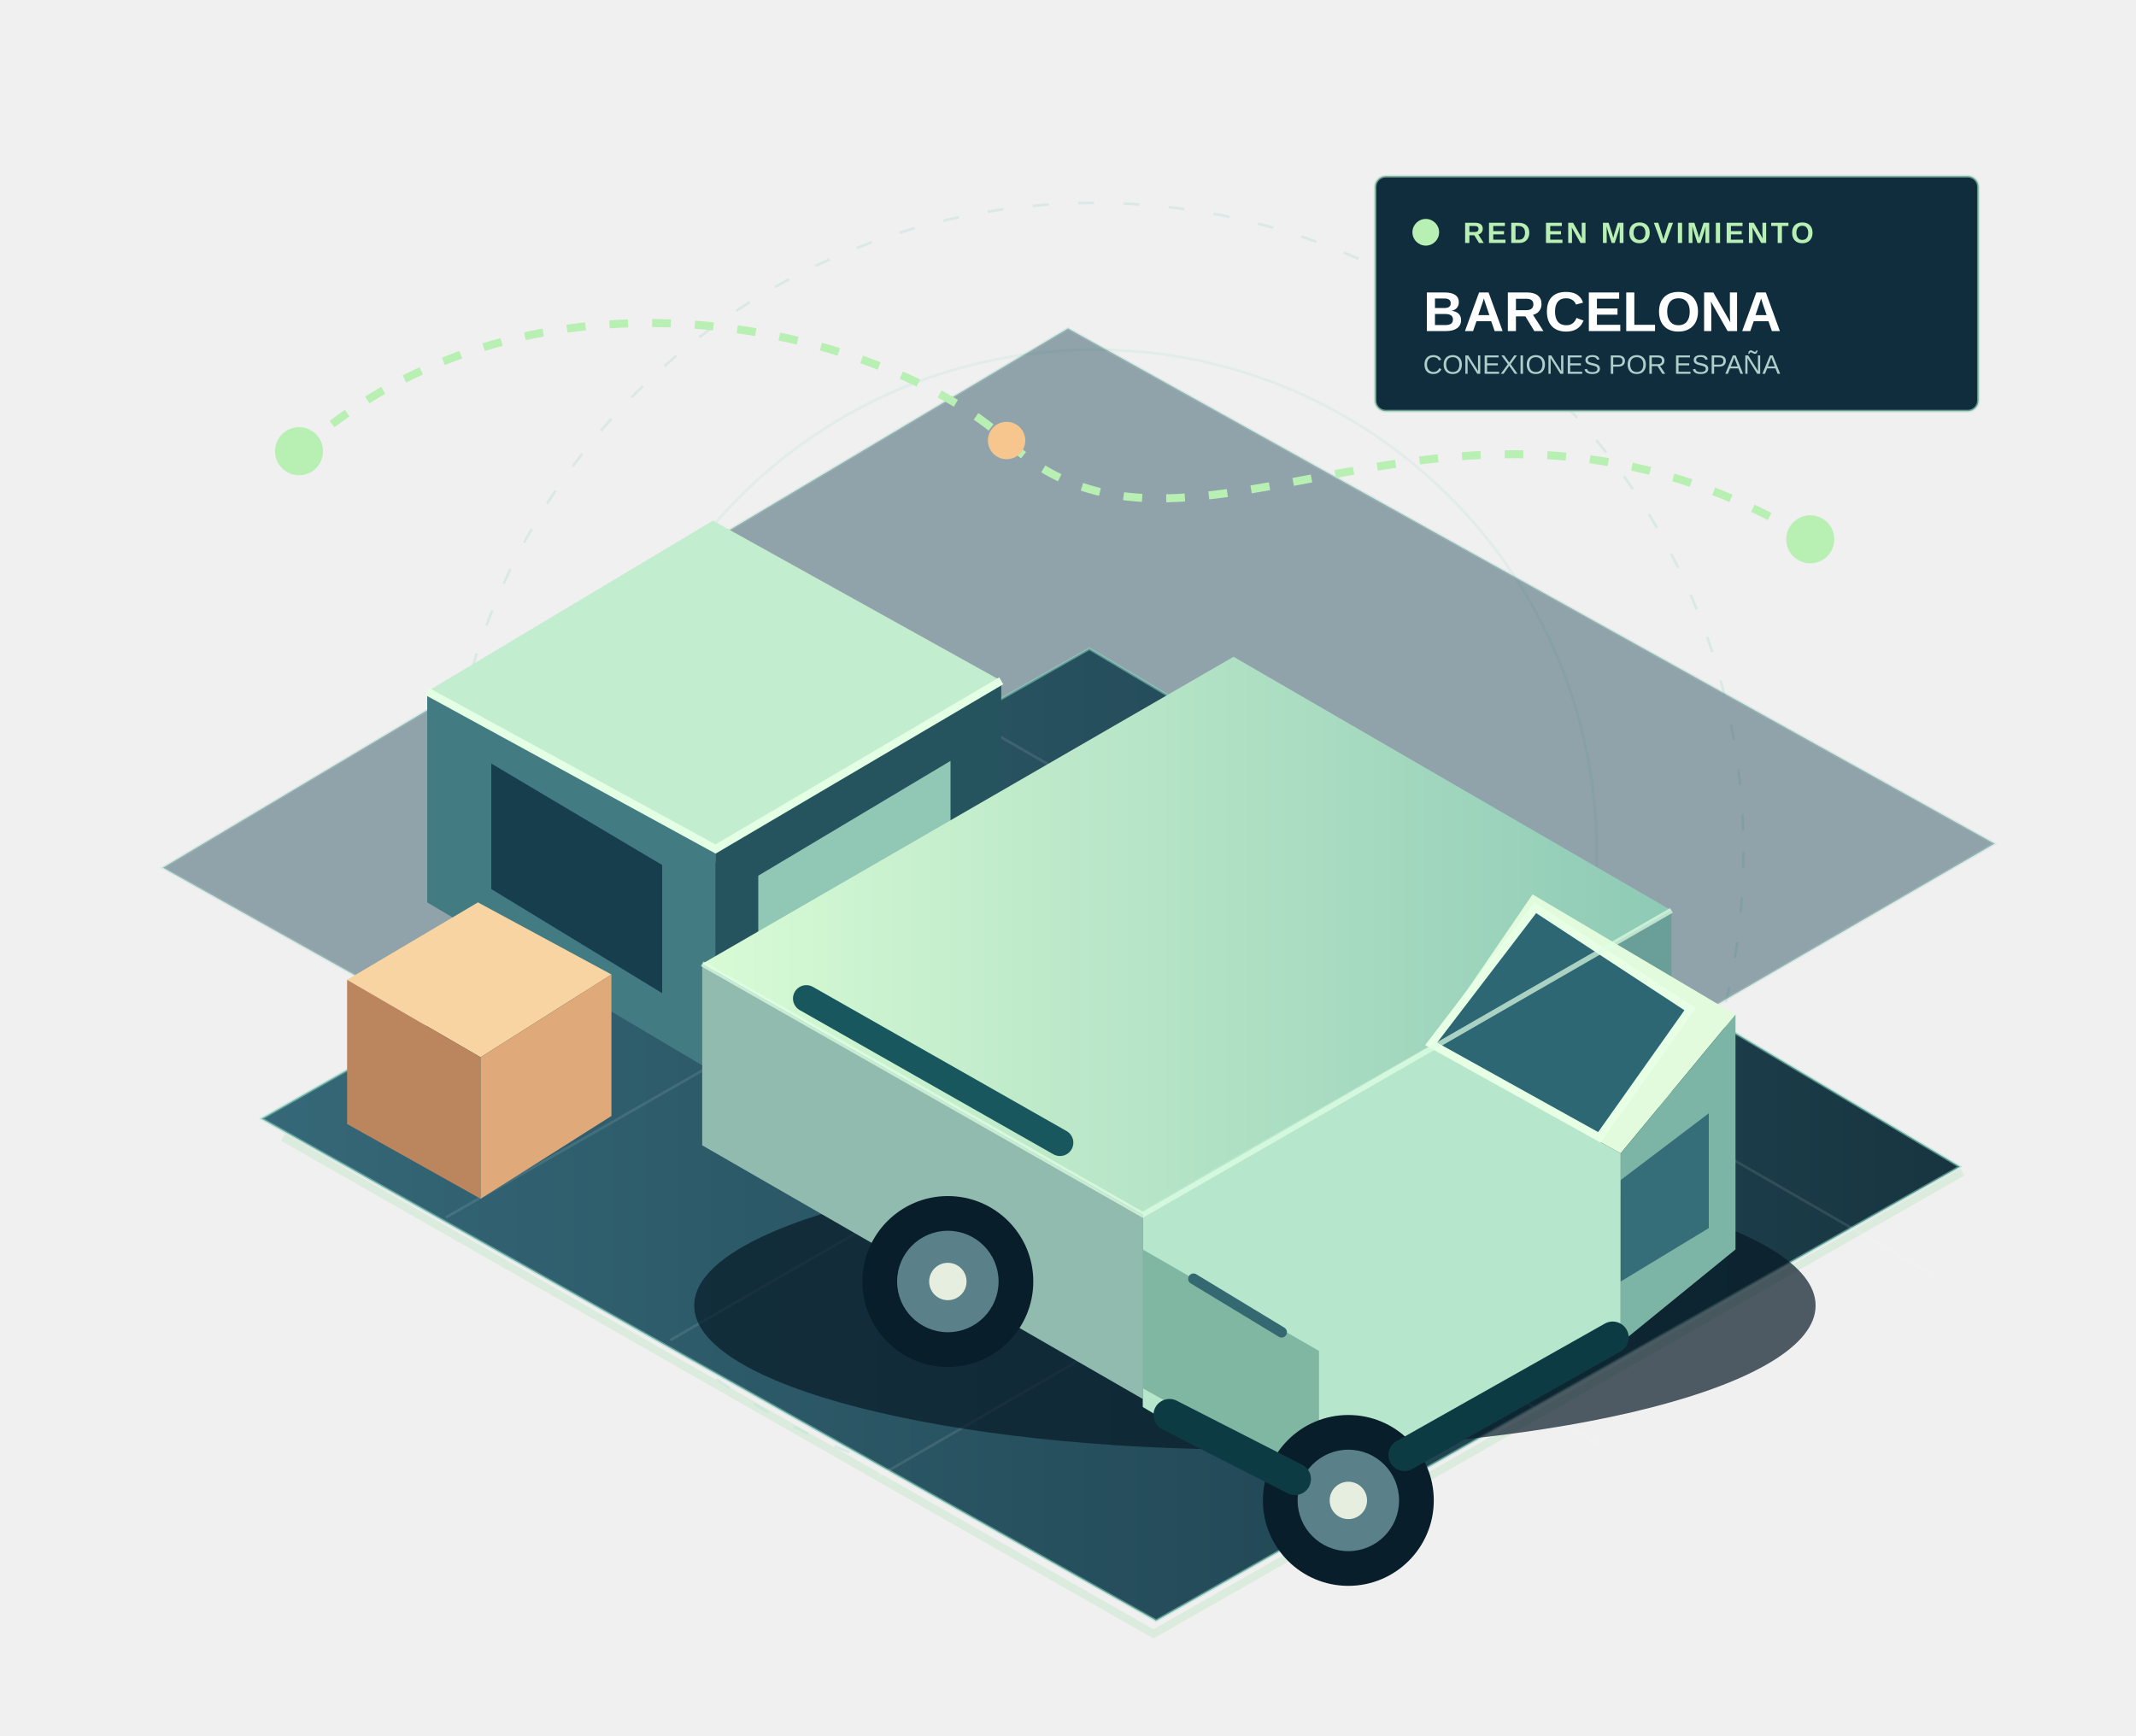
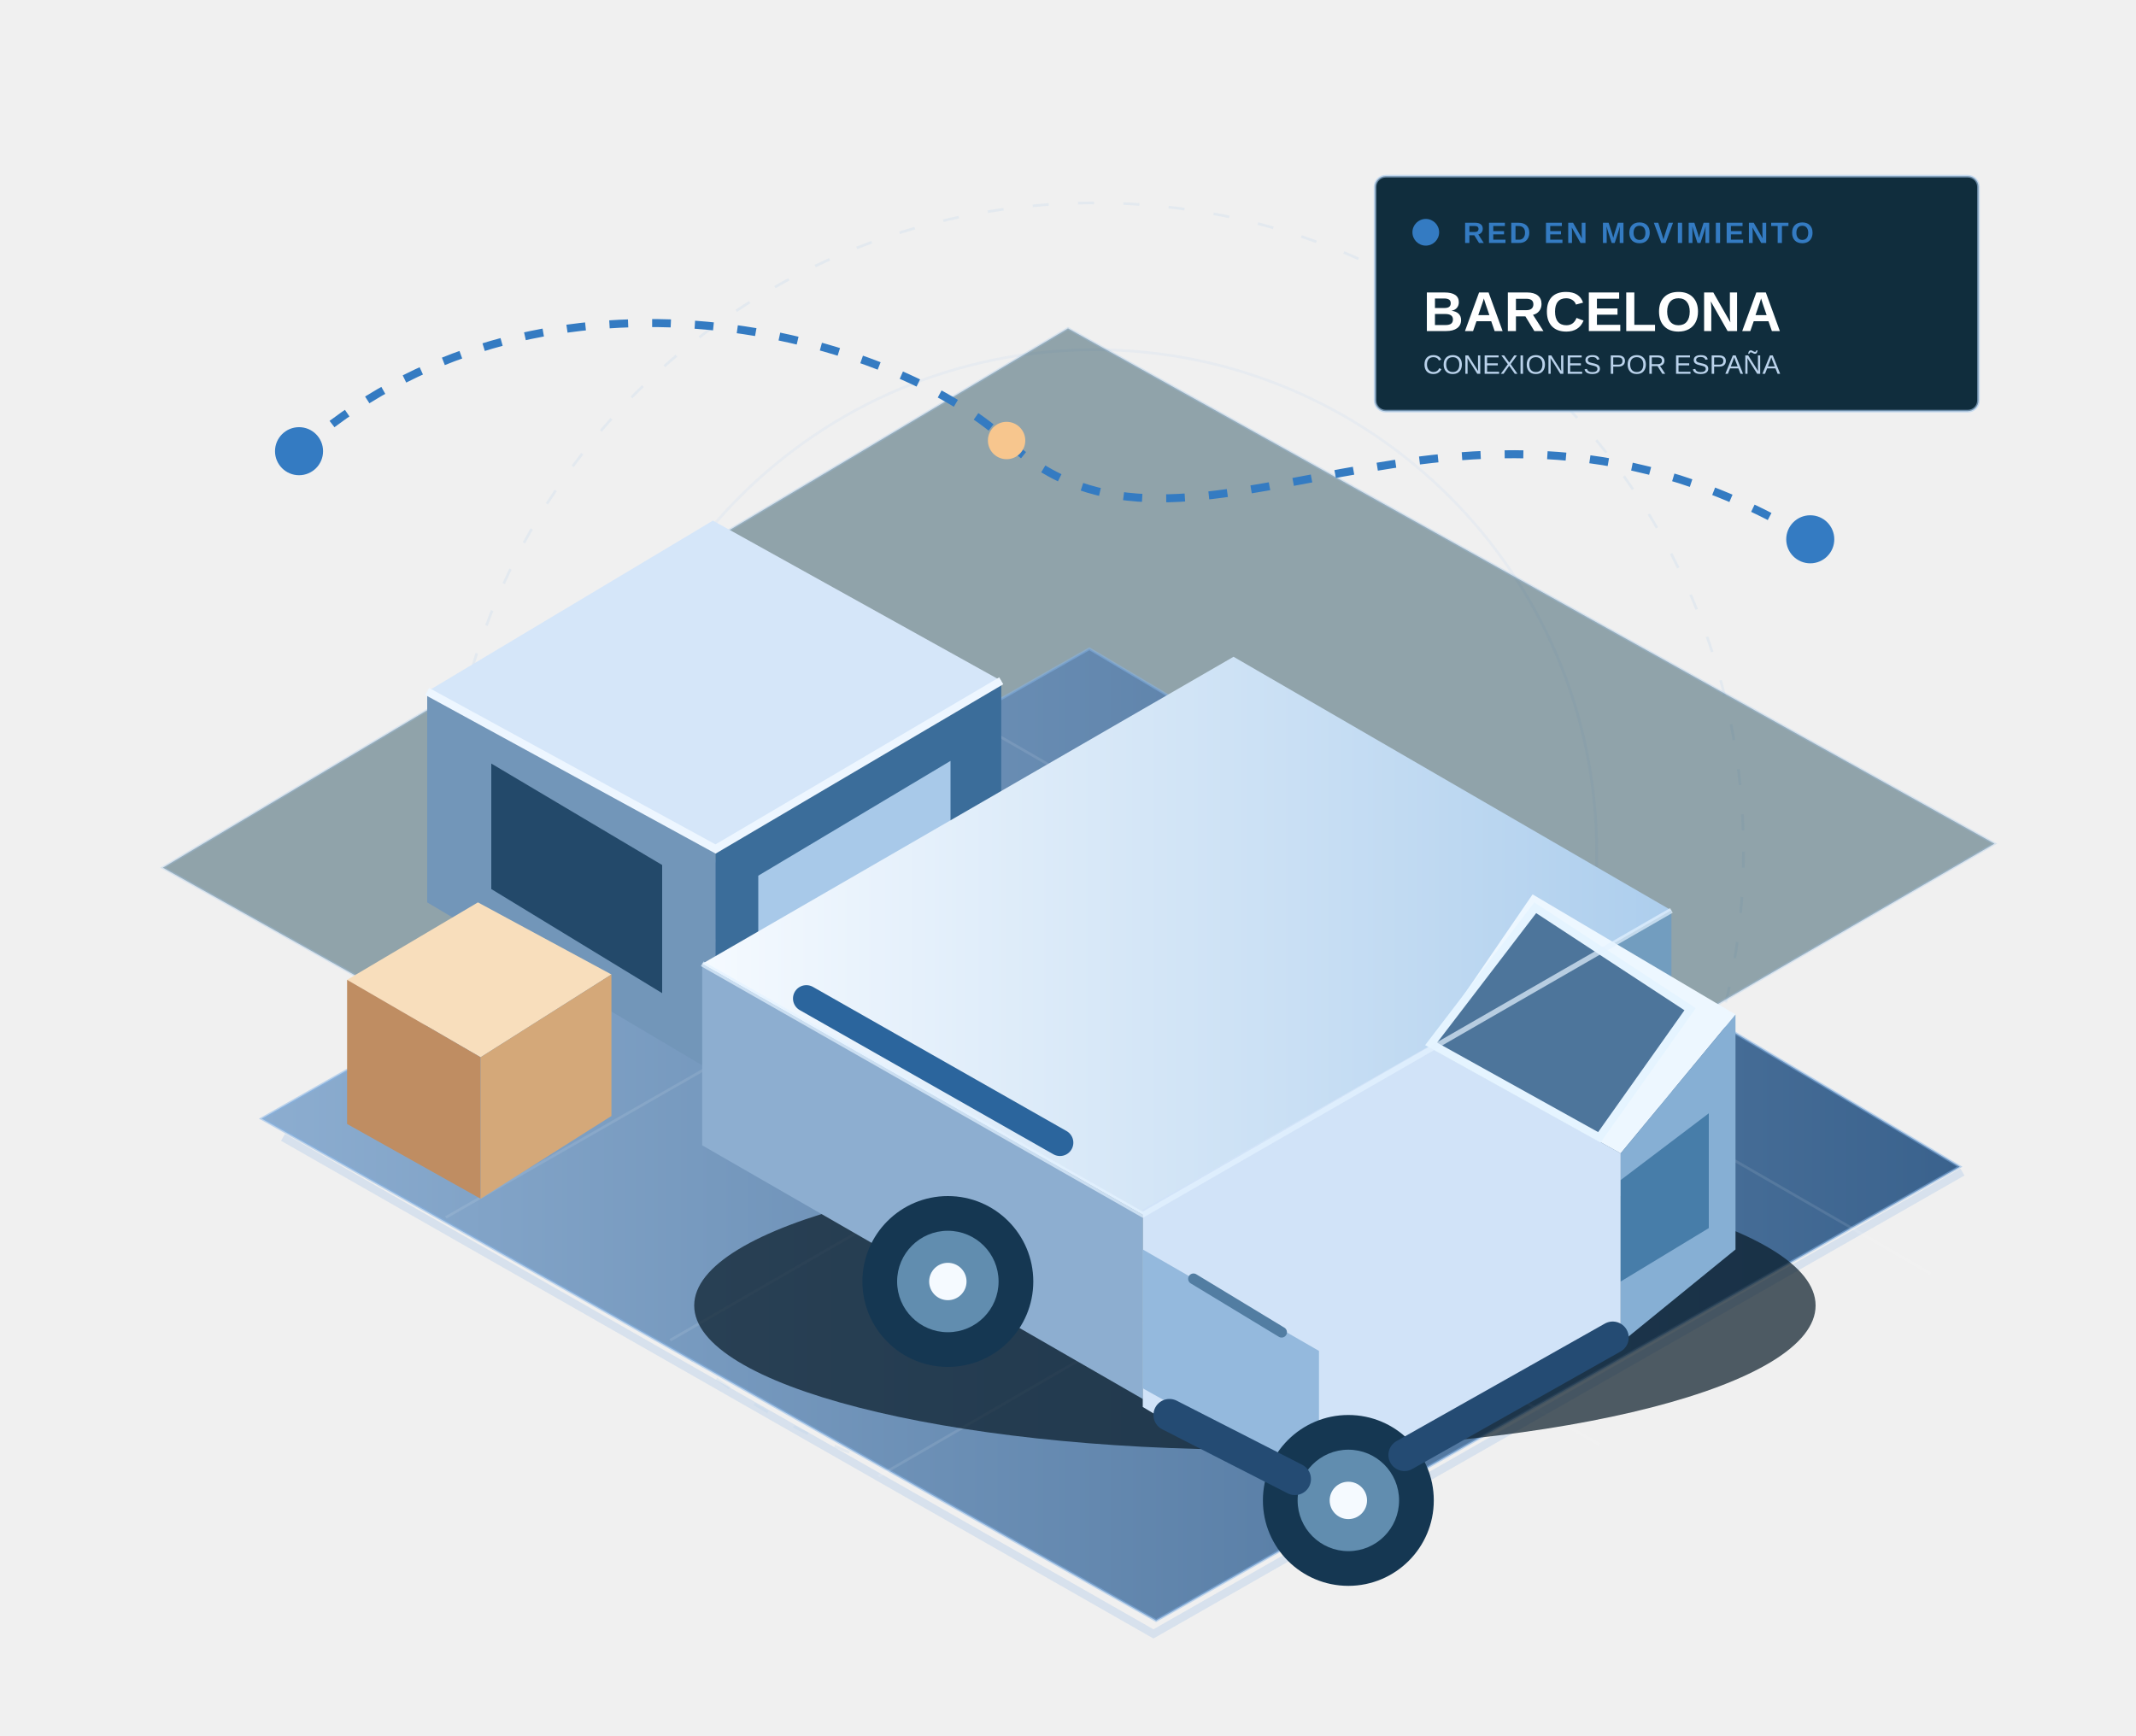
<svg xmlns="http://www.w3.org/2000/svg" width="800" height="650" viewBox="0 0 800 650" fill="none">
  <defs>
    <linearGradient id="g" x1="0" x2="1">
-       <stop stop-color="#356878" />
-       <stop offset="1" stop-color="#173541" />
+       <stop stop-color="#8cadd0" />
+       <stop offset="1" stop-color="#3a628d" />
    </linearGradient>
    <linearGradient id="v" x1="0" x2="1">
-       <stop stop-color="#d8fbd5" />
-       <stop offset="1" stop-color="#8ecab6" />
+       <stop stop-color="#f5faff" />
+       <stop offset="1" stop-color="#adceed" />
    </linearGradient>
  </defs>
-   <circle cx="410" cy="319" r="243" stroke="#a6d9cb" stroke-opacity=".28" stroke-dasharray="6 11" />
-   <circle cx="410" cy="319" r="188" stroke="#a6d9cb" stroke-opacity=".18" />
-   <path d="M61 325L400 123L747 316L402 516Z" fill="#1b4655" fill-opacity=".45" stroke="#a2d7c7" stroke-opacity=".3" />
-   <path d="M98 419L408 243L734 437L433 607Z" fill="url(#g)" stroke="#8dd9c0" stroke-opacity=".5" />
-   <path d="M106 426L432 612L735 439" stroke="#bde6c4" stroke-opacity=".4" stroke-width="3" />
+   <circle cx="410" cy="319" r="243" stroke="#c1d7ee" stroke-opacity=".28" stroke-dasharray="6 11" />
+   <circle cx="410" cy="319" r="188" stroke="#c1d7ee" stroke-opacity=".18" />
+   <path d="M61 325L400 123L747 316L402 516Z" fill="#1b4655" fill-opacity=".45" stroke="#9fc3e8" stroke-opacity=".3" />
+   <path d="M98 419L408 243L734 437L433 607Z" fill="url(#g)" stroke="#86b4e6" stroke-opacity=".5" />
+   <path d="M106 426L432 612L735 439" stroke="#b2cce9" stroke-opacity=".4" stroke-width="3" />
  <path d="M167 456L476 279M251 502L551 329M329 553L626 381" stroke="#fff" stroke-opacity=".1" />
  <path d="M199 313L599 541M321 245L723 477" stroke="#fff" stroke-opacity=".1" />
-   <path d="M160 259L267 195L375 255L268 318Z" fill="#c2edcf" />
-   <path d="M160 259L268 318V402L160 338Z" fill="#437b82" />
-   <path d="M268 318L375 255V338L268 402Z" fill="#25545f" />
-   <path d="M184 286L248 324V372L184 333Z" fill="#173e4c" />
-   <path d="M284 328L356 285V332L284 374Z" fill="#90c7b5" />
-   <path d="M160 259L268 318L375 255" stroke="#e3ffe4" stroke-width="3" />
-   <path d="M130 367L179 338L229 365L180 396Z" fill="#f7d4a2" />
-   <path d="M130 367L180 396V449L130 421Z" fill="#bb865e" />
-   <path d="M180 396L229 365V418L180 449Z" fill="#e0a979" />
+   <path d="M160 259L267 195L375 255L268 318Z" fill="#d5e6f9" />
+   <path d="M160 259L268 318V402L160 338Z" fill="#7296b9" />
+   <path d="M268 318L375 255V338L268 402Z" fill="#3b6d9a" />
+   <path d="M184 286L248 324V372L184 333Z" fill="#23496a" />
+   <path d="M284 328L356 285V332L284 374Z" fill="#a8c9e9" />
+   <path d="M160 259L268 318L375 255" stroke="#edf6ff" stroke-width="3" />
+   <path d="M130 367L179 338L229 365L180 396Z" fill="#f8debc" />
+   <path d="M130 367L180 396V449L130 421Z" fill="#bf8d62" />
+   <path d="M180 396L229 365V418L180 449Z" fill="#d4a879" />
  <ellipse cx="470" cy="489" rx="210" ry="54" fill="#081a27" fill-opacity=".7" />
  <path d="M263 361L462 246L626 341L428 455Z" fill="url(#v)" />
-   <path d="M263 361L428 455V524L263 429Z" fill="#90bbae" />
-   <path d="M428 455L626 341V412L428 524Z" fill="#6a9e99" />
-   <path d="M428 453L535 392L607 432V503L493 566L428 527Z" fill="#b6e7cc" />
-   <path d="M535 392L574 335L650 380L607 432Z" fill="#e1fbdc" />
-   <path d="M607 432L650 380V468L607 503Z" fill="#7cb4a5" />
-   <path d="M536 391L575 340L633 378L599 426Z" fill="#2d6774" stroke="#e7ffe5" stroke-width="3" />
-   <path d="M607 442L640 417V460L607 480Z" fill="#356e78" />
-   <path d="M428 468L494 506V557L428 520Z" fill="#7fb7a3" />
-   <path d="M447 479L480 499" stroke="#356972" stroke-width="4" stroke-linecap="round" />
-   <path d="M263 361L428 455L626 341" stroke="#e0ffe4" stroke-opacity=".7" stroke-width="2" />
-   <path d="M302 374L397 428" stroke="#17575d" stroke-width="10" stroke-linecap="round" />
-   <circle cx="355" cy="480" r="32" fill="#081e2a" />
-   <circle cx="355" cy="480" r="19" fill="#5a8189" />
-   <circle cx="355" cy="480" r="7" fill="#e6eee0" />
-   <circle cx="505" cy="562" r="32" fill="#081e2a" />
-   <circle cx="505" cy="562" r="19" fill="#5a8189" />
-   <circle cx="505" cy="562" r="7" fill="#e6eee0" />
-   <path d="M438 530L485 554M526 545L604 501" stroke="#0d3b44" stroke-width="12" stroke-linecap="round" />
-   <path d="M112 169C200 90 331 123 377 165C445 230 543 120 678 202" stroke="#b8efb3" stroke-width="3" stroke-dasharray="7 9" />
-   <circle cx="112" cy="169" r="9" fill="#b8efb3" />
+   <path d="M263 361L428 455V524L263 429Z" fill="#8daed0" />
+   <path d="M428 455L626 341V412L428 524Z" fill="#729dbf" />
+   <path d="M428 453L535 392L607 432V503L493 566L428 527Z" fill="#d1e3f8" />
+   <path d="M535 392L574 335L650 380L607 432Z" fill="#edf7ff" />
+   <path d="M607 432L650 380V468L607 503Z" fill="#86afd4" />
+   <path d="M536 391L575 340L633 378L599 426Z" fill="#4d759b" stroke="#e5f4ff" stroke-width="3" />
+   <path d="M607 442L640 417V460L607 480Z" fill="#477da9" />
+   <path d="M428 468L494 506V557L428 520Z" fill="#94b9dd" />
+   <path d="M447 479L480 499" stroke="#527da2" stroke-width="4" stroke-linecap="round" />
+   <path d="M263 361L428 455L626 341" stroke="#e4f2ff" stroke-opacity=".7" stroke-width="2" />
+   <path d="M302 374L397 428" stroke="#2b659d" stroke-width="10" stroke-linecap="round" />
+   <circle cx="355" cy="480" r="32" fill="#153752" />
+   <circle cx="355" cy="480" r="19" fill="#618daf" />
+   <circle cx="355" cy="480" r="7" fill="#f5faff" />
+   <circle cx="505" cy="562" r="32" fill="#153752" />
+   <circle cx="505" cy="562" r="19" fill="#618daf" />
+   <circle cx="505" cy="562" r="7" fill="#f5faff" />
+   <path d="M438 530L485 554M526 545L604 501" stroke="#244b73" stroke-width="12" stroke-linecap="round" />
+   <path d="M112 169C200 90 331 123 377 165C445 230 543 120 678 202" stroke="#347bc2" stroke-width="3" stroke-dasharray="7 9" />
+   <circle cx="112" cy="169" r="9" fill="#347bc2" />
  <circle cx="377" cy="165" r="7" fill="#f7c68e" />
-   <circle cx="678" cy="202" r="9" fill="#b8efb3" />
-   <rect x="515" y="66" width="226" height="88" rx="4" fill="#102d3d" stroke="#a8dfc5" stroke-opacity=".6" />
-   <circle cx="534" cy="87" r="5" fill="#b8efb3" />
-   <text x="548" y="91" fill="#b8efb3" font-family="Arial,sans-serif" font-size="11" font-weight="bold" letter-spacing="1">RED EN MOVIMIENTO</text>
+   <circle cx="678" cy="202" r="9" fill="#347bc2" />
+   <rect x="515" y="66" width="226" height="88" rx="4" fill="#102d3d" stroke="#a8c9ed" stroke-opacity=".6" />
+   <circle cx="534" cy="87" r="5" fill="#347bc2" />
+   <text x="548" y="91" fill="#347bc2" font-family="Arial,sans-serif" font-size="11" font-weight="bold" letter-spacing="1">RED EN MOVIMIENTO</text>
  <text x="533" y="124" fill="#fff" font-family="Arial,sans-serif" font-size="21" font-weight="bold">BARCELONA</text>
-   <text x="533" y="140" fill="#adceca" font-family="Arial,sans-serif" font-size="10">CONEXIONES POR ESPAÑA</text>
+   <text x="533" y="140" fill="#bad2eb" font-family="Arial,sans-serif" font-size="10">CONEXIONES POR ESPAÑA</text>
</svg>
